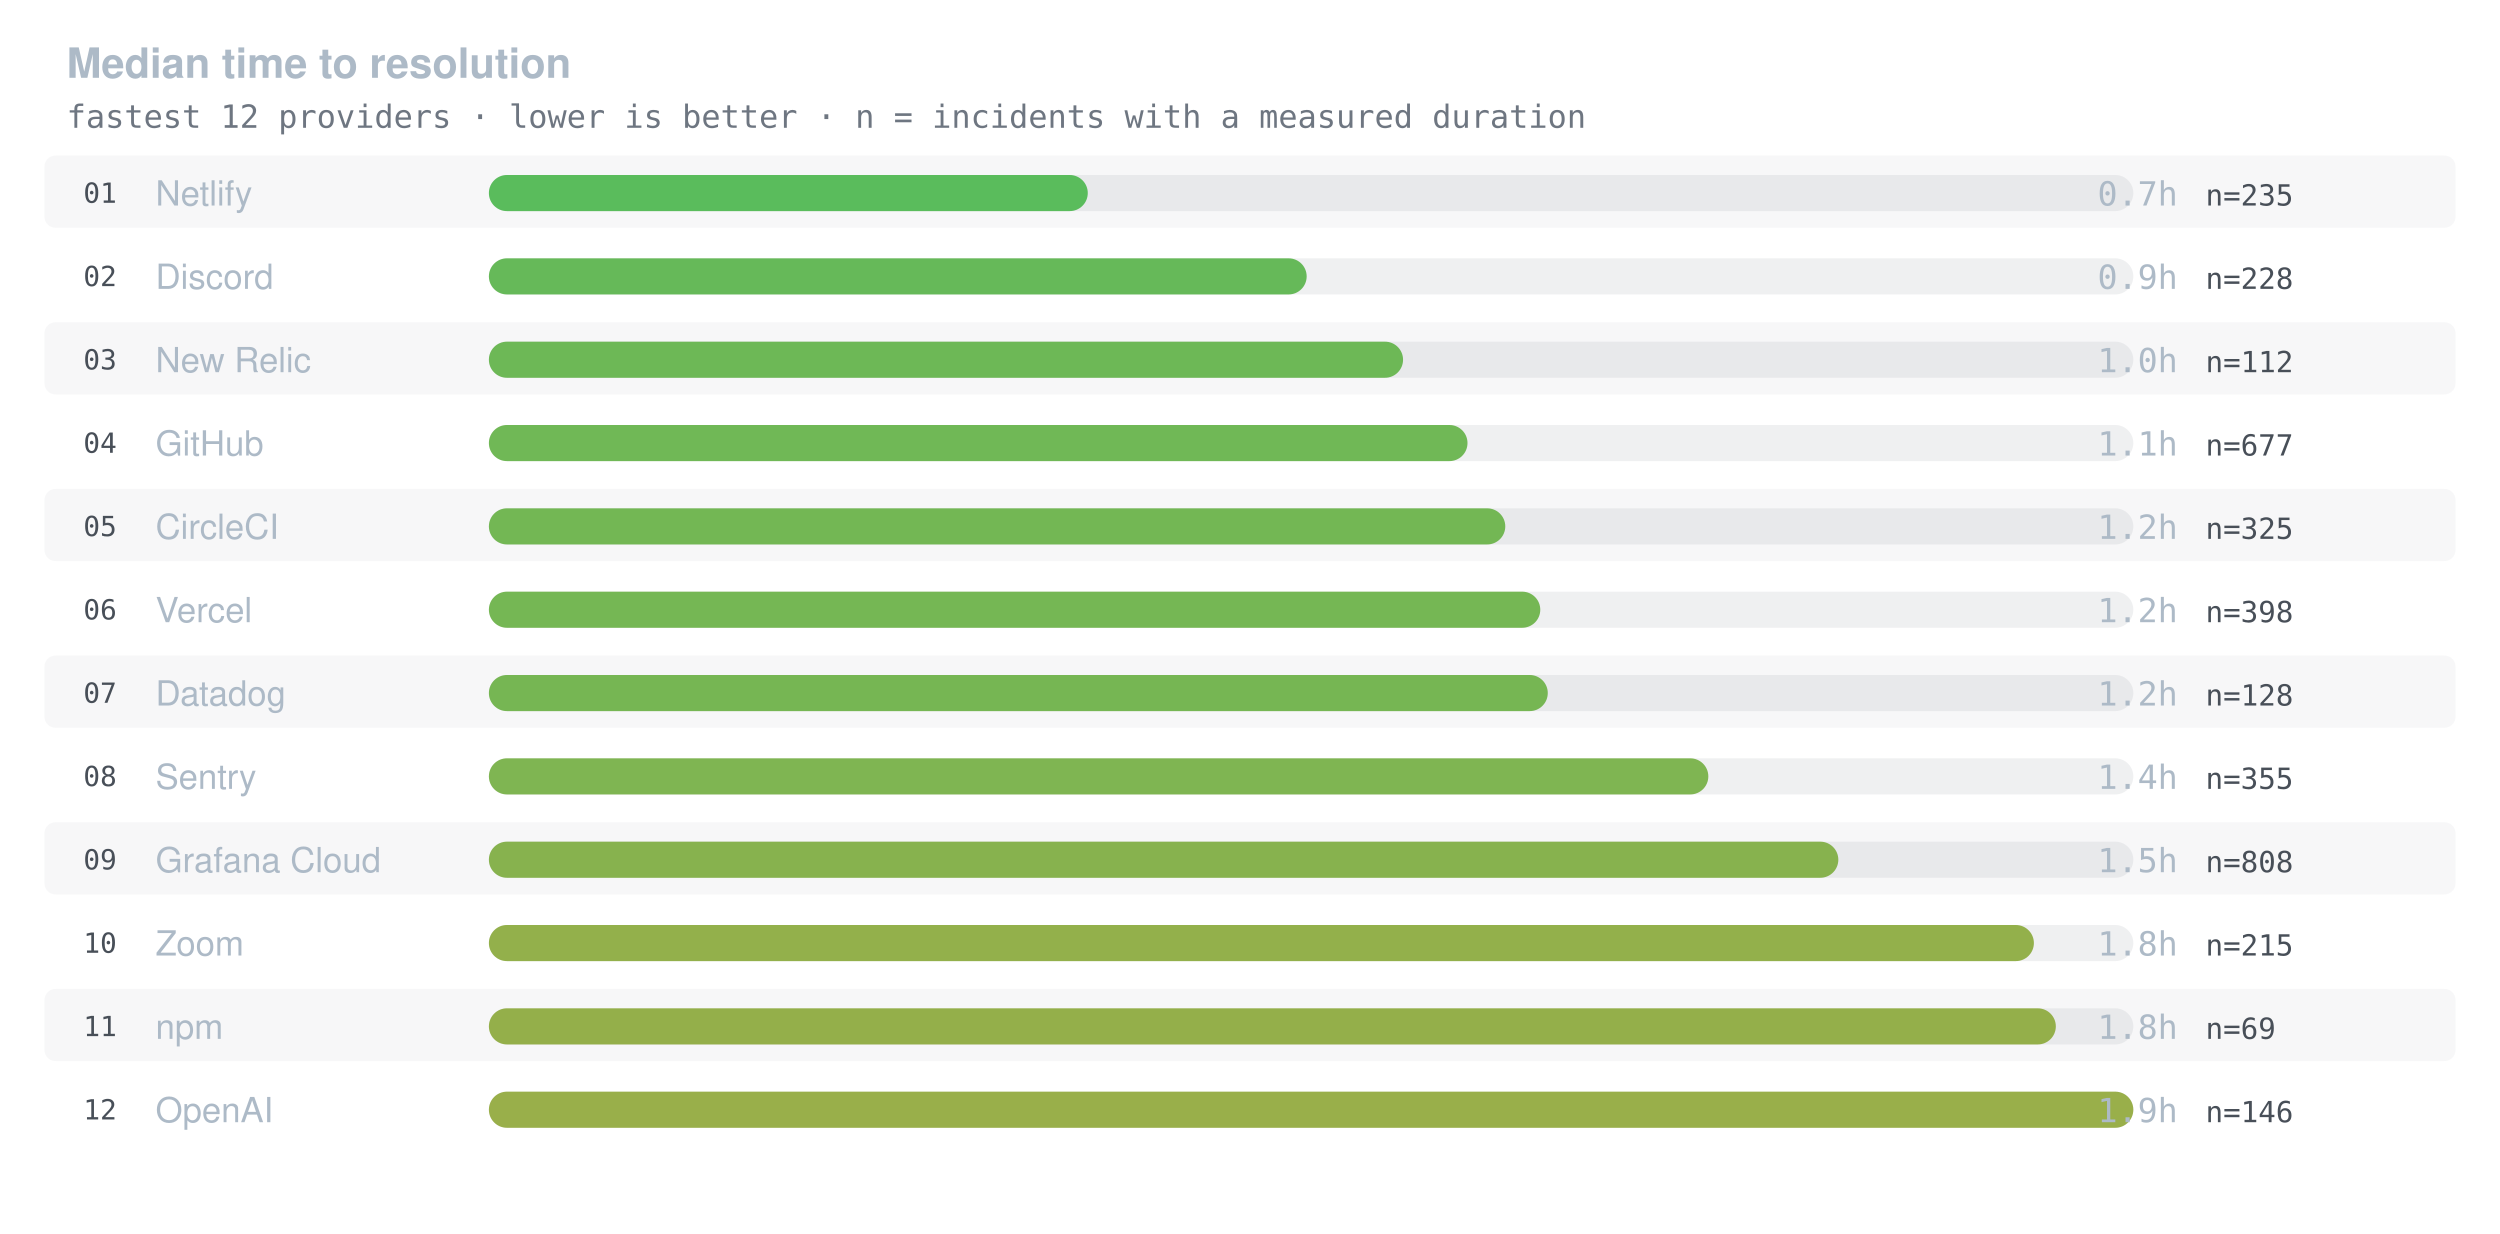
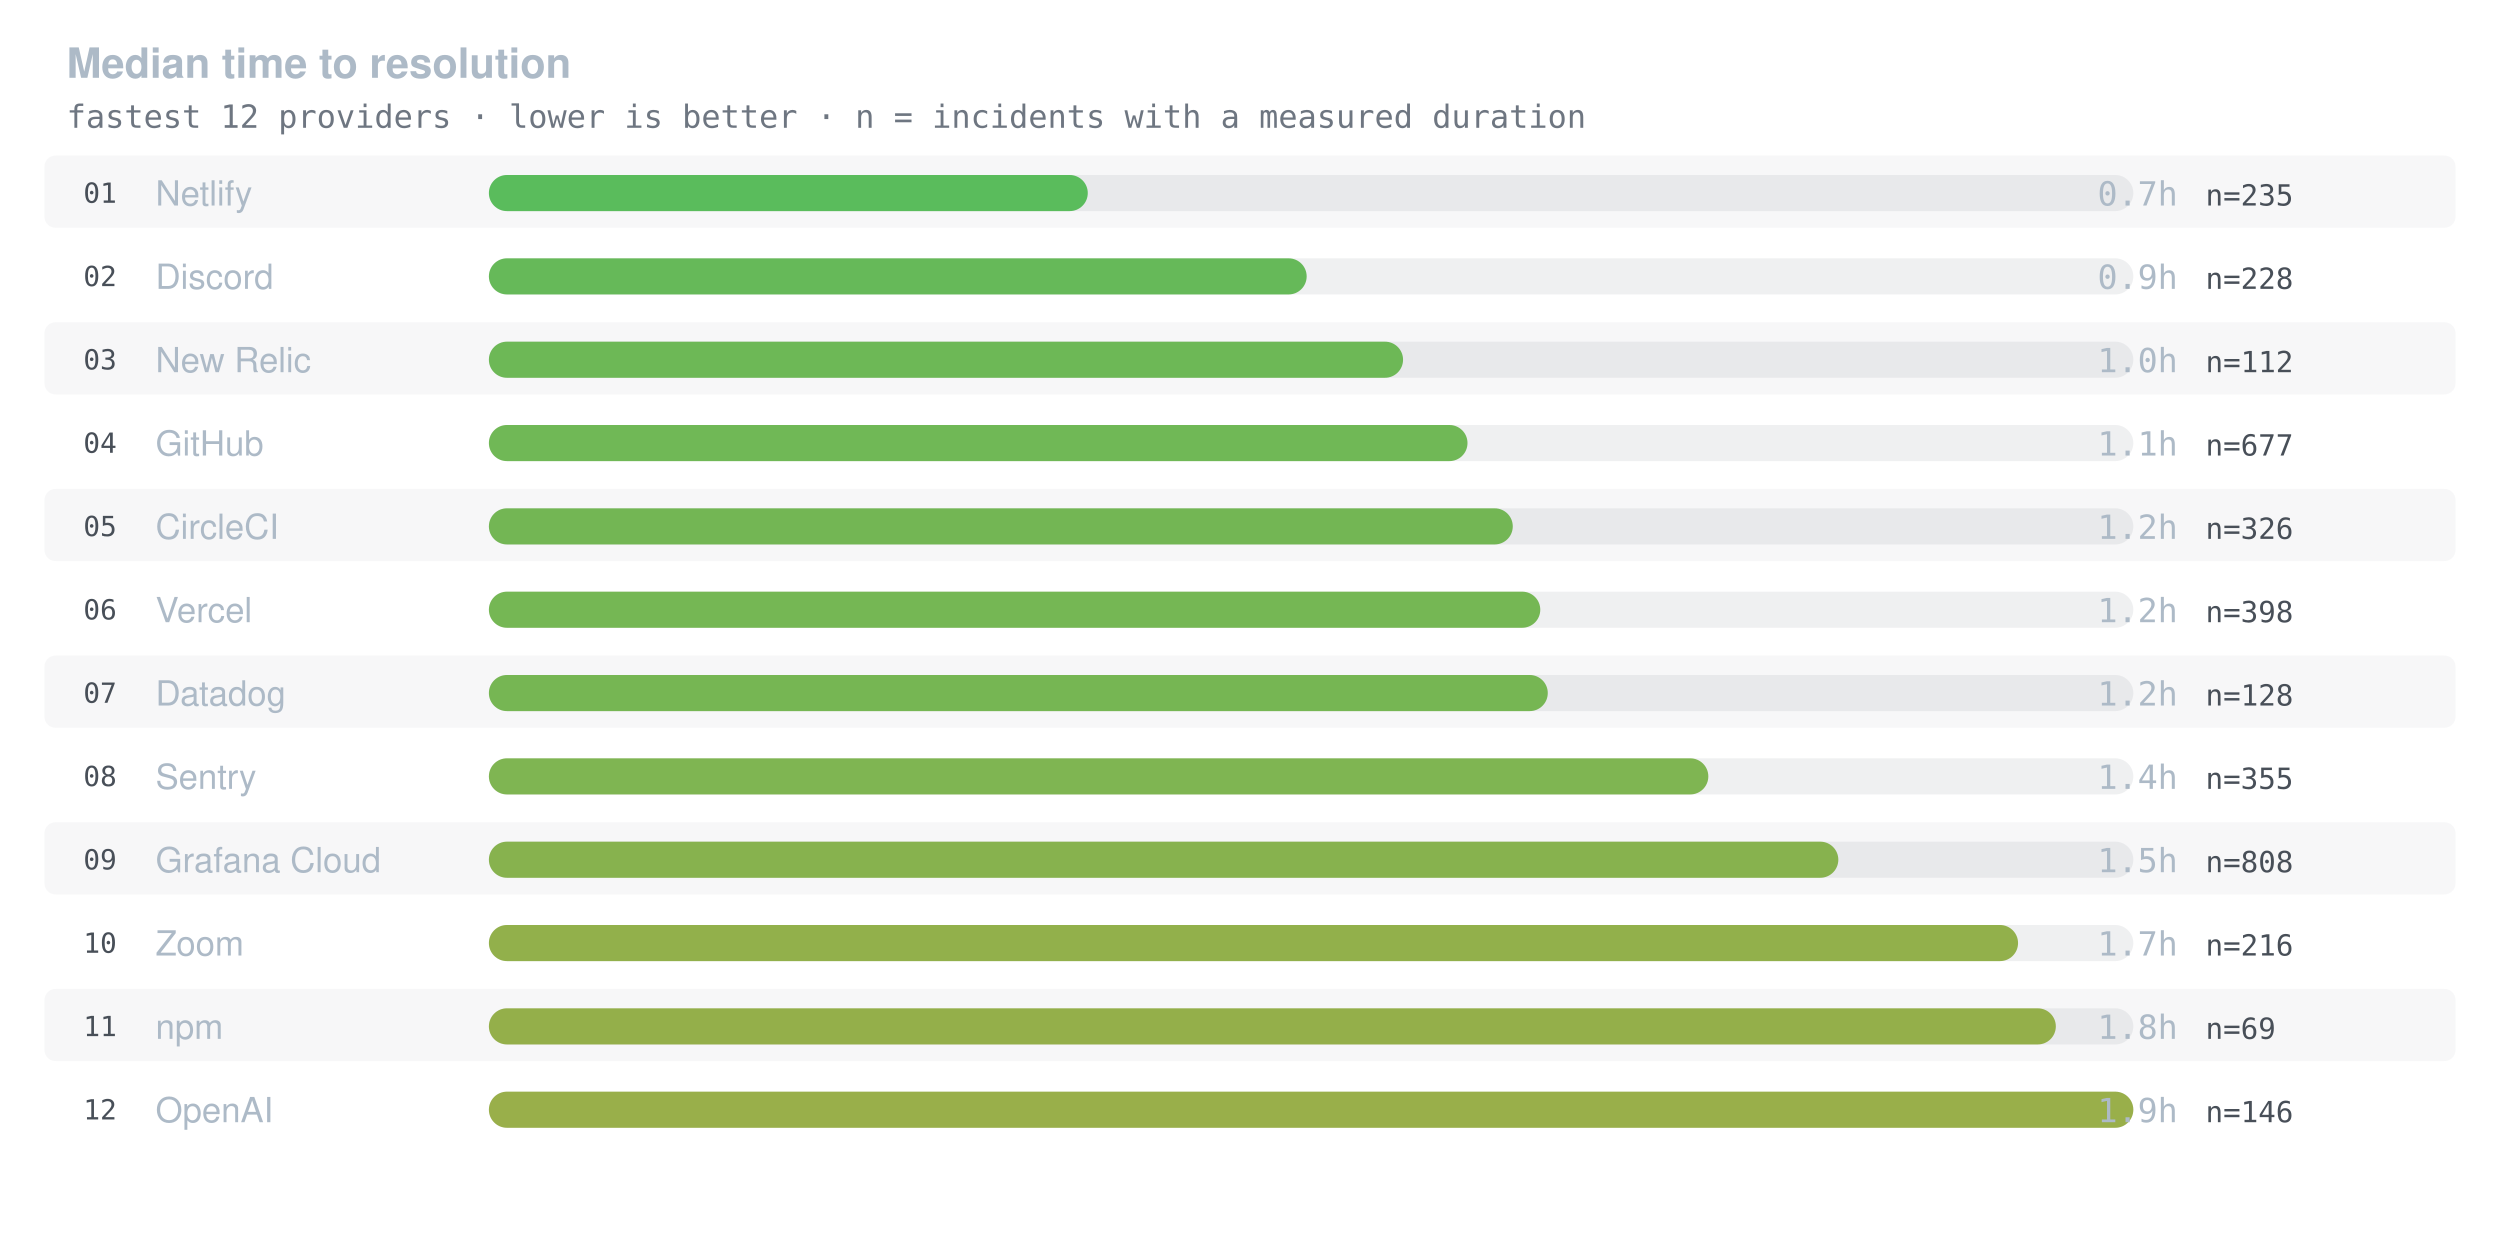
<svg xmlns="http://www.w3.org/2000/svg" viewBox="0 0 900 444" width="900" height="444" role="img">
  <text x="24" y="28" fill="#adbac7" font-size="15" font-family="-apple-system,BlinkMacSystemFont,Segoe UI,Helvetica,Arial,sans-serif" font-weight="600">Median time to resolution</text>
  <text x="24" y="46" fill="#6e7681" font-size="11.5" font-family="ui-monospace,SFMono-Regular,Menlo,Consolas,monospace">fastest 12 providers · lower is better · n = incidents with a measured duration</text>
  <rect x="16" y="56" width="868" height="26" rx="4" fill="#6e7681" opacity="0.055" />
  <text x="30" y="73" fill="#484f58" font-size="10" font-family="ui-monospace,SFMono-Regular,Menlo,Consolas,monospace">01</text>
  <text x="56" y="74" fill="#adbac7" font-size="12.5" font-family="-apple-system,BlinkMacSystemFont,Segoe UI,Helvetica,Arial,sans-serif">Netlify</text>
  <rect x="176" y="63" width="592" height="13" rx="6.5" fill="#6e7681" opacity="0.11" />
  <rect x="176" y="63" width="215.6" height="13" rx="6.5" fill="#4ab74d" opacity="0.9" />
  <text x="784" y="74" fill="#adbac7" font-size="12" font-family="ui-monospace,SFMono-Regular,Menlo,Consolas,monospace" text-anchor="end">0.7h</text>
  <text x="794" y="74" fill="#484f58" font-size="10.5" font-family="ui-monospace,SFMono-Regular,Menlo,Consolas,monospace">n=235</text>
  <text x="30" y="103" fill="#484f58" font-size="10" font-family="ui-monospace,SFMono-Regular,Menlo,Consolas,monospace">02</text>
  <text x="56" y="104" fill="#adbac7" font-size="12.5" font-family="-apple-system,BlinkMacSystemFont,Segoe UI,Helvetica,Arial,sans-serif">Discord</text>
  <rect x="176" y="93" width="592" height="13" rx="6.5" fill="#6e7681" opacity="0.11" />
  <rect x="176" y="93" width="294.4" height="13" rx="6.5" fill="#58b348" opacity="0.9" />
  <text x="784" y="104" fill="#adbac7" font-size="12" font-family="ui-monospace,SFMono-Regular,Menlo,Consolas,monospace" text-anchor="end">0.9h</text>
  <text x="794" y="104" fill="#484f58" font-size="10.5" font-family="ui-monospace,SFMono-Regular,Menlo,Consolas,monospace">n=228</text>
  <rect x="16" y="116" width="868" height="26" rx="4" fill="#6e7681" opacity="0.055" />
  <text x="30" y="133" fill="#484f58" font-size="10" font-family="ui-monospace,SFMono-Regular,Menlo,Consolas,monospace">03</text>
  <text x="56" y="134" fill="#adbac7" font-size="12.5" font-family="-apple-system,BlinkMacSystemFont,Segoe UI,Helvetica,Arial,sans-serif">New Relic</text>
  <rect x="176" y="123" width="592" height="13" rx="6.5" fill="#6e7681" opacity="0.11" />
  <rect x="176" y="123" width="329.1" height="13" rx="6.5" fill="#5fb246" opacity="0.9" />
  <text x="784" y="134" fill="#adbac7" font-size="12" font-family="ui-monospace,SFMono-Regular,Menlo,Consolas,monospace" text-anchor="end">1.0h</text>
  <text x="794" y="134" fill="#484f58" font-size="10.5" font-family="ui-monospace,SFMono-Regular,Menlo,Consolas,monospace">n=112</text>
  <text x="30" y="163" fill="#484f58" font-size="10" font-family="ui-monospace,SFMono-Regular,Menlo,Consolas,monospace">04</text>
  <text x="56" y="164" fill="#adbac7" font-size="12.5" font-family="-apple-system,BlinkMacSystemFont,Segoe UI,Helvetica,Arial,sans-serif">GitHub</text>
  <rect x="176" y="153" width="592" height="13" rx="6.5" fill="#6e7681" opacity="0.11" />
  <rect x="176" y="153" width="352.3" height="13" rx="6.5" fill="#63b145" opacity="0.9" />
  <text x="784" y="164" fill="#adbac7" font-size="12" font-family="ui-monospace,SFMono-Regular,Menlo,Consolas,monospace" text-anchor="end">1.1h</text>
  <text x="794" y="164" fill="#484f58" font-size="10.5" font-family="ui-monospace,SFMono-Regular,Menlo,Consolas,monospace">n=677</text>
  <rect x="16" y="176" width="868" height="26" rx="4" fill="#6e7681" opacity="0.055" />
  <text x="30" y="193" fill="#484f58" font-size="10" font-family="ui-monospace,SFMono-Regular,Menlo,Consolas,monospace">05</text>
  <text x="56" y="194" fill="#adbac7" font-size="12.5" font-family="-apple-system,BlinkMacSystemFont,Segoe UI,Helvetica,Arial,sans-serif">CircleCI</text>
  <rect x="176" y="183" width="592" height="13" rx="6.5" fill="#6e7681" opacity="0.11" />
-   <rect x="176" y="183" width="365.9" height="13" rx="6.5" fill="#66b144" opacity="0.9" />
+   <rect x="176" y="183" width="368.6" height="13" rx="6.5" fill="#66b044" opacity="0.9" />
  <text x="784" y="194" fill="#adbac7" font-size="12" font-family="ui-monospace,SFMono-Regular,Menlo,Consolas,monospace" text-anchor="end">1.2h</text>
-   <text x="794" y="194" fill="#484f58" font-size="10.5" font-family="ui-monospace,SFMono-Regular,Menlo,Consolas,monospace">n=325</text>
+   <text x="794" y="194" fill="#484f58" font-size="10.5" font-family="ui-monospace,SFMono-Regular,Menlo,Consolas,monospace">n=326</text>
  <text x="30" y="223" fill="#484f58" font-size="10" font-family="ui-monospace,SFMono-Regular,Menlo,Consolas,monospace">06</text>
  <text x="56" y="224" fill="#adbac7" font-size="12.5" font-family="-apple-system,BlinkMacSystemFont,Segoe UI,Helvetica,Arial,sans-serif">Vercel</text>
  <rect x="176" y="213" width="592" height="13" rx="6.5" fill="#6e7681" opacity="0.11" />
  <rect x="176" y="213" width="378.5" height="13" rx="6.5" fill="#68b043" opacity="0.9" />
  <text x="784" y="224" fill="#adbac7" font-size="12" font-family="ui-monospace,SFMono-Regular,Menlo,Consolas,monospace" text-anchor="end">1.2h</text>
  <text x="794" y="224" fill="#484f58" font-size="10.5" font-family="ui-monospace,SFMono-Regular,Menlo,Consolas,monospace">n=398</text>
  <rect x="16" y="236" width="868" height="26" rx="4" fill="#6e7681" opacity="0.055" />
  <text x="30" y="253" fill="#484f58" font-size="10" font-family="ui-monospace,SFMono-Regular,Menlo,Consolas,monospace">07</text>
  <text x="56" y="254" fill="#adbac7" font-size="12.5" font-family="-apple-system,BlinkMacSystemFont,Segoe UI,Helvetica,Arial,sans-serif">Datadog</text>
  <rect x="176" y="243" width="592" height="13" rx="6.5" fill="#6e7681" opacity="0.11" />
  <rect x="176" y="243" width="381.2" height="13" rx="6.5" fill="#69b043" opacity="0.9" />
  <text x="784" y="254" fill="#adbac7" font-size="12" font-family="ui-monospace,SFMono-Regular,Menlo,Consolas,monospace" text-anchor="end">1.2h</text>
  <text x="794" y="254" fill="#484f58" font-size="10.5" font-family="ui-monospace,SFMono-Regular,Menlo,Consolas,monospace">n=128</text>
  <text x="30" y="283" fill="#484f58" font-size="10" font-family="ui-monospace,SFMono-Regular,Menlo,Consolas,monospace">08</text>
  <text x="56" y="284" fill="#adbac7" font-size="12.5" font-family="-apple-system,BlinkMacSystemFont,Segoe UI,Helvetica,Arial,sans-serif">Sentry</text>
  <rect x="176" y="273" width="592" height="13" rx="6.5" fill="#6e7681" opacity="0.11" />
  <rect x="176" y="273" width="439.0" height="13" rx="6.5" fill="#73ae40" opacity="0.9" />
  <text x="784" y="284" fill="#adbac7" font-size="12" font-family="ui-monospace,SFMono-Regular,Menlo,Consolas,monospace" text-anchor="end">1.4h</text>
  <text x="794" y="284" fill="#484f58" font-size="10.5" font-family="ui-monospace,SFMono-Regular,Menlo,Consolas,monospace">n=355</text>
  <rect x="16" y="296" width="868" height="26" rx="4" fill="#6e7681" opacity="0.055" />
  <text x="30" y="313" fill="#484f58" font-size="10" font-family="ui-monospace,SFMono-Regular,Menlo,Consolas,monospace">09</text>
  <text x="56" y="314" fill="#adbac7" font-size="12.5" font-family="-apple-system,BlinkMacSystemFont,Segoe UI,Helvetica,Arial,sans-serif">Grafana Cloud</text>
  <rect x="176" y="303" width="592" height="13" rx="6.5" fill="#6e7681" opacity="0.11" />
  <rect x="176" y="303" width="485.8" height="13" rx="6.5" fill="#7cac3d" opacity="0.9" />
  <text x="784" y="314" fill="#adbac7" font-size="12" font-family="ui-monospace,SFMono-Regular,Menlo,Consolas,monospace" text-anchor="end">1.5h</text>
  <text x="794" y="314" fill="#484f58" font-size="10.5" font-family="ui-monospace,SFMono-Regular,Menlo,Consolas,monospace">n=808</text>
  <text x="30" y="343" fill="#484f58" font-size="10" font-family="ui-monospace,SFMono-Regular,Menlo,Consolas,monospace">10</text>
  <text x="56" y="344" fill="#adbac7" font-size="12.5" font-family="-apple-system,BlinkMacSystemFont,Segoe UI,Helvetica,Arial,sans-serif">Zoom</text>
  <rect x="176" y="333" width="592" height="13" rx="6.5" fill="#6e7681" opacity="0.11" />
-   <rect x="176" y="333" width="556.2" height="13" rx="6.5" fill="#89a939" opacity="0.9" />
-   <text x="784" y="344" fill="#adbac7" font-size="12" font-family="ui-monospace,SFMono-Regular,Menlo,Consolas,monospace" text-anchor="end">1.8h</text>
-   <text x="794" y="344" fill="#484f58" font-size="10.5" font-family="ui-monospace,SFMono-Regular,Menlo,Consolas,monospace">n=215</text>
+   <rect x="176" y="333" width="550.5" height="13" rx="6.5" fill="#88a939" opacity="0.9" />
+   <text x="784" y="344" fill="#adbac7" font-size="12" font-family="ui-monospace,SFMono-Regular,Menlo,Consolas,monospace" text-anchor="end">1.7h</text>
+   <text x="794" y="344" fill="#484f58" font-size="10.5" font-family="ui-monospace,SFMono-Regular,Menlo,Consolas,monospace">n=216</text>
  <rect x="16" y="356" width="868" height="26" rx="4" fill="#6e7681" opacity="0.055" />
  <text x="30" y="373" fill="#484f58" font-size="10" font-family="ui-monospace,SFMono-Regular,Menlo,Consolas,monospace">11</text>
  <text x="56" y="374" fill="#adbac7" font-size="12.5" font-family="-apple-system,BlinkMacSystemFont,Segoe UI,Helvetica,Arial,sans-serif">npm</text>
  <rect x="176" y="363" width="592" height="13" rx="6.5" fill="#6e7681" opacity="0.11" />
  <rect x="176" y="363" width="564.1" height="13" rx="6.5" fill="#8ba938" opacity="0.9" />
  <text x="784" y="374" fill="#adbac7" font-size="12" font-family="ui-monospace,SFMono-Regular,Menlo,Consolas,monospace" text-anchor="end">1.8h</text>
  <text x="794" y="374" fill="#484f58" font-size="10.5" font-family="ui-monospace,SFMono-Regular,Menlo,Consolas,monospace">n=69</text>
  <text x="30" y="403" fill="#484f58" font-size="10" font-family="ui-monospace,SFMono-Regular,Menlo,Consolas,monospace">12</text>
  <text x="56" y="404" fill="#adbac7" font-size="12.5" font-family="-apple-system,BlinkMacSystemFont,Segoe UI,Helvetica,Arial,sans-serif">OpenAI</text>
  <rect x="176" y="393" width="592" height="13" rx="6.5" fill="#6e7681" opacity="0.11" />
  <rect x="176" y="393" width="592.0" height="13" rx="6.5" fill="#90a737" opacity="0.9" />
  <text x="784" y="404" fill="#adbac7" font-size="12" font-family="ui-monospace,SFMono-Regular,Menlo,Consolas,monospace" text-anchor="end">1.9h</text>
  <text x="794" y="404" fill="#484f58" font-size="10.5" font-family="ui-monospace,SFMono-Regular,Menlo,Consolas,monospace">n=146</text>
</svg>
